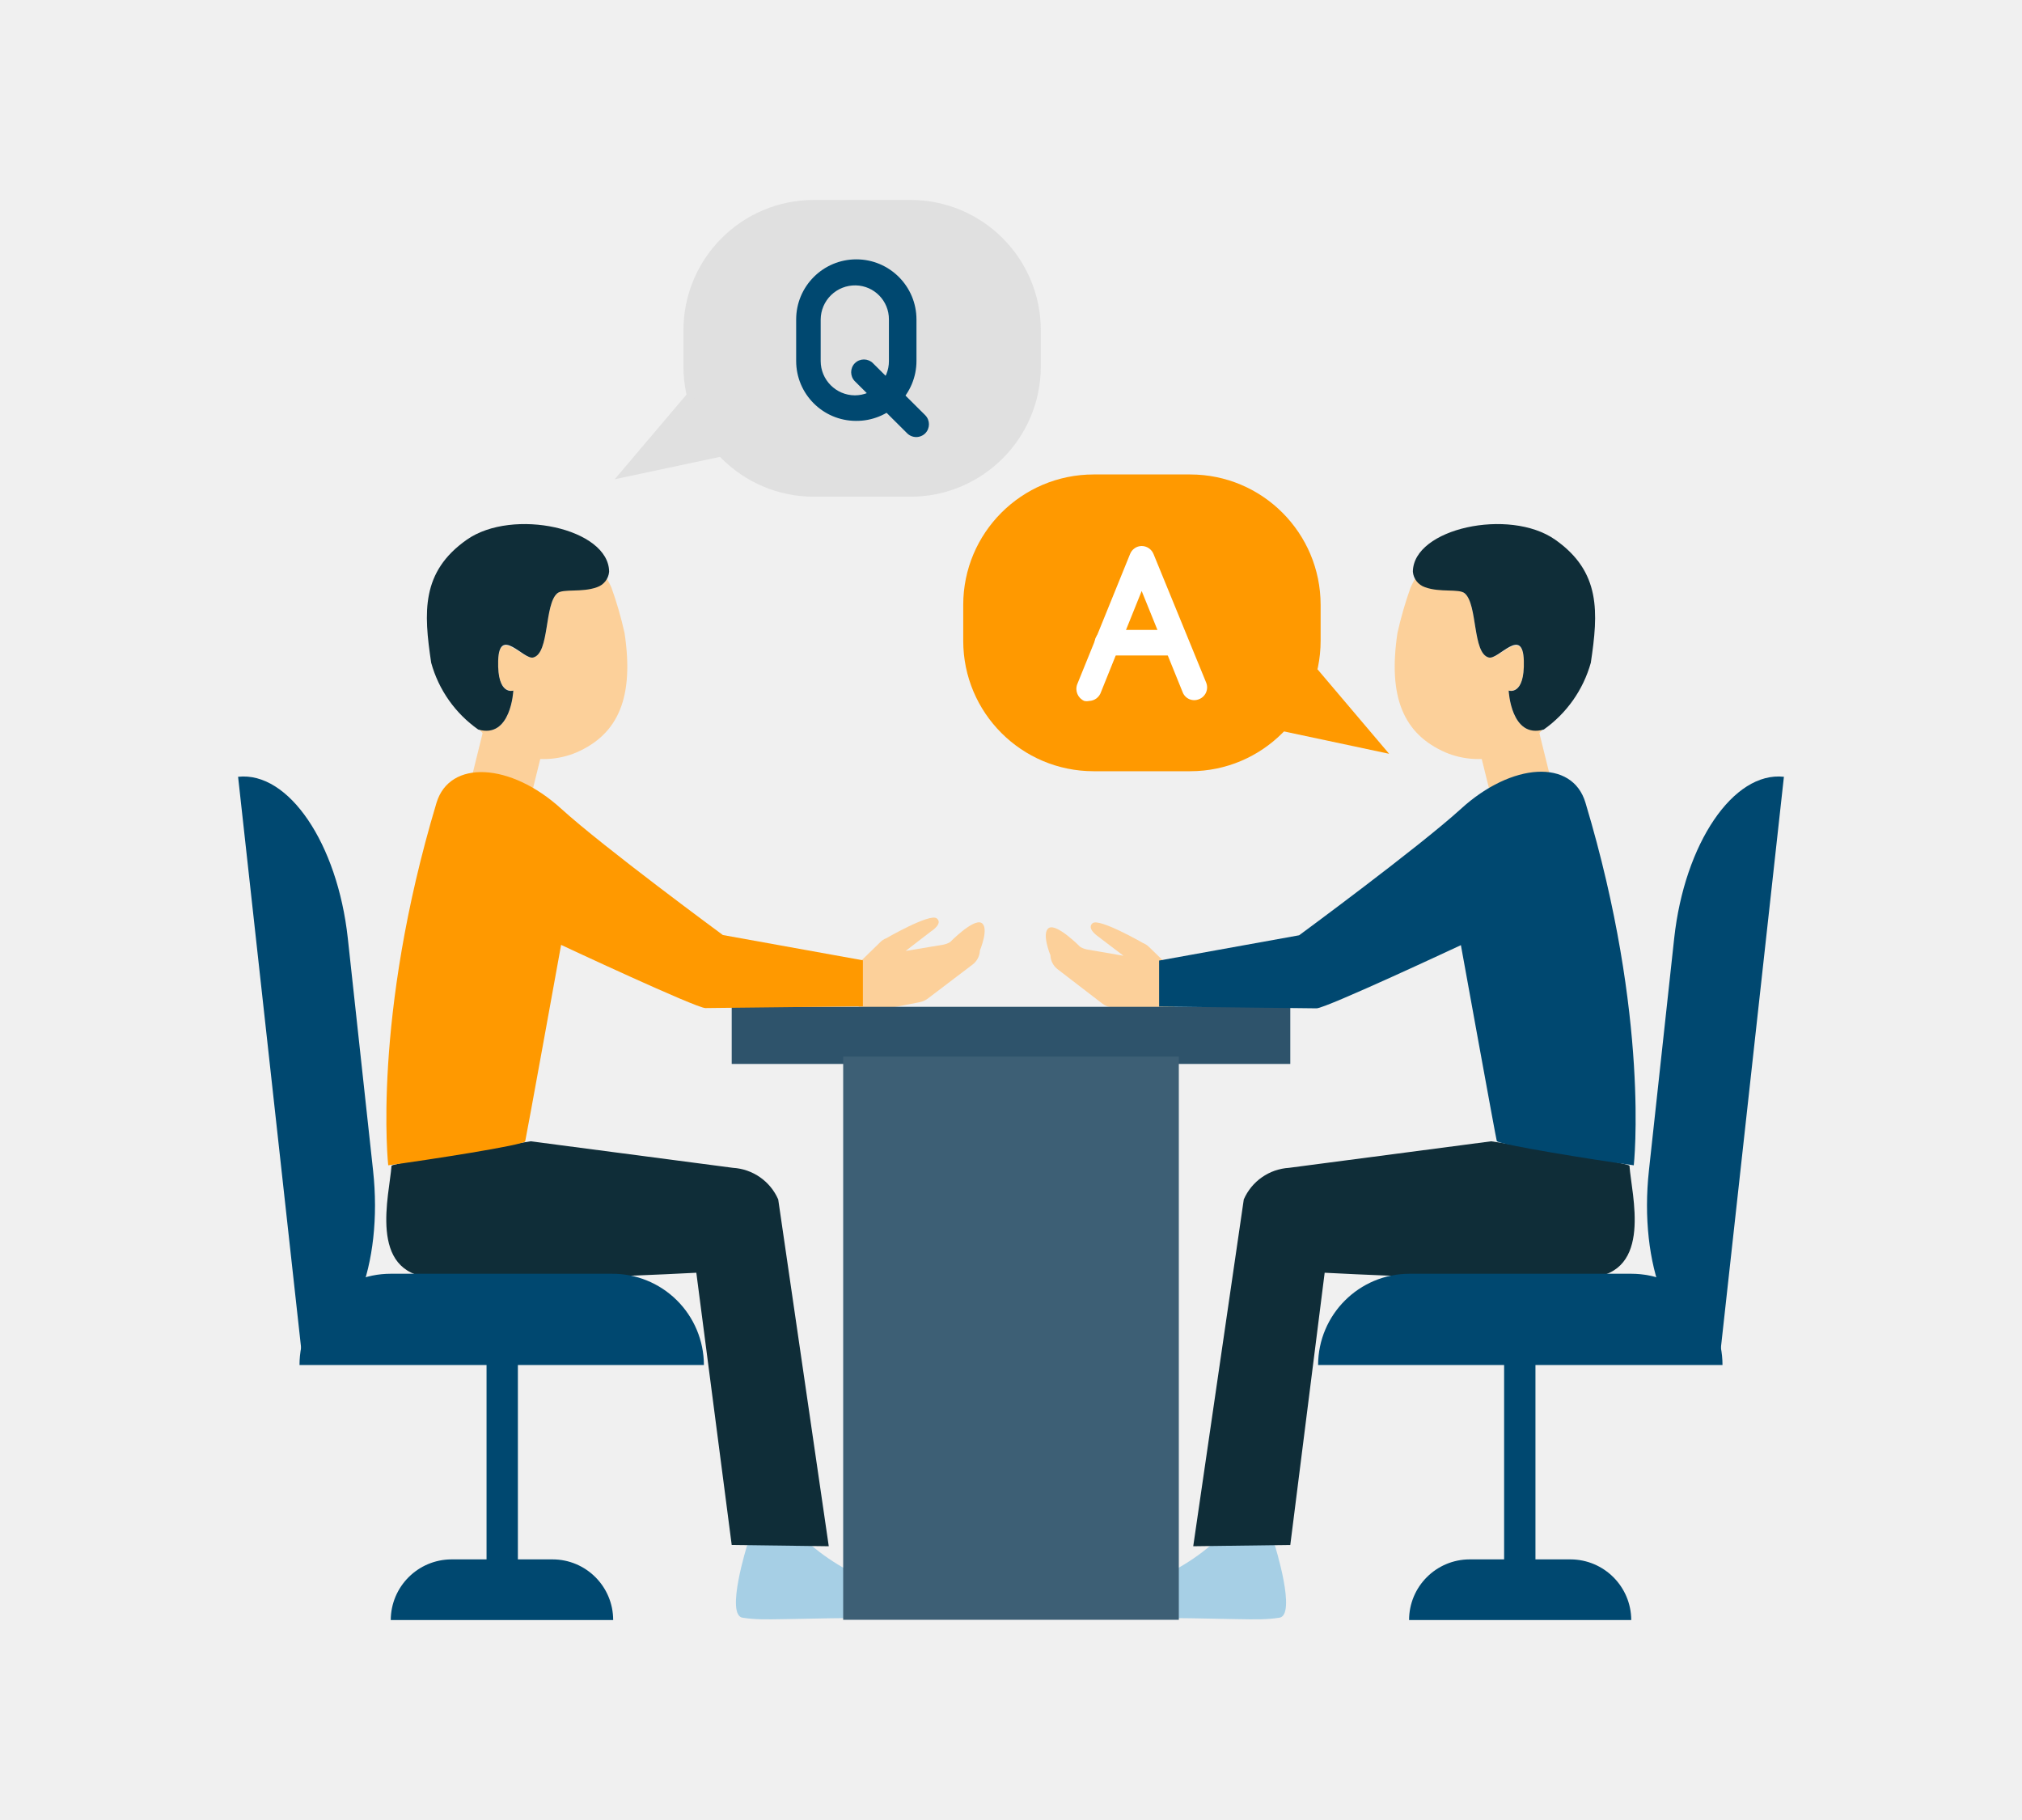
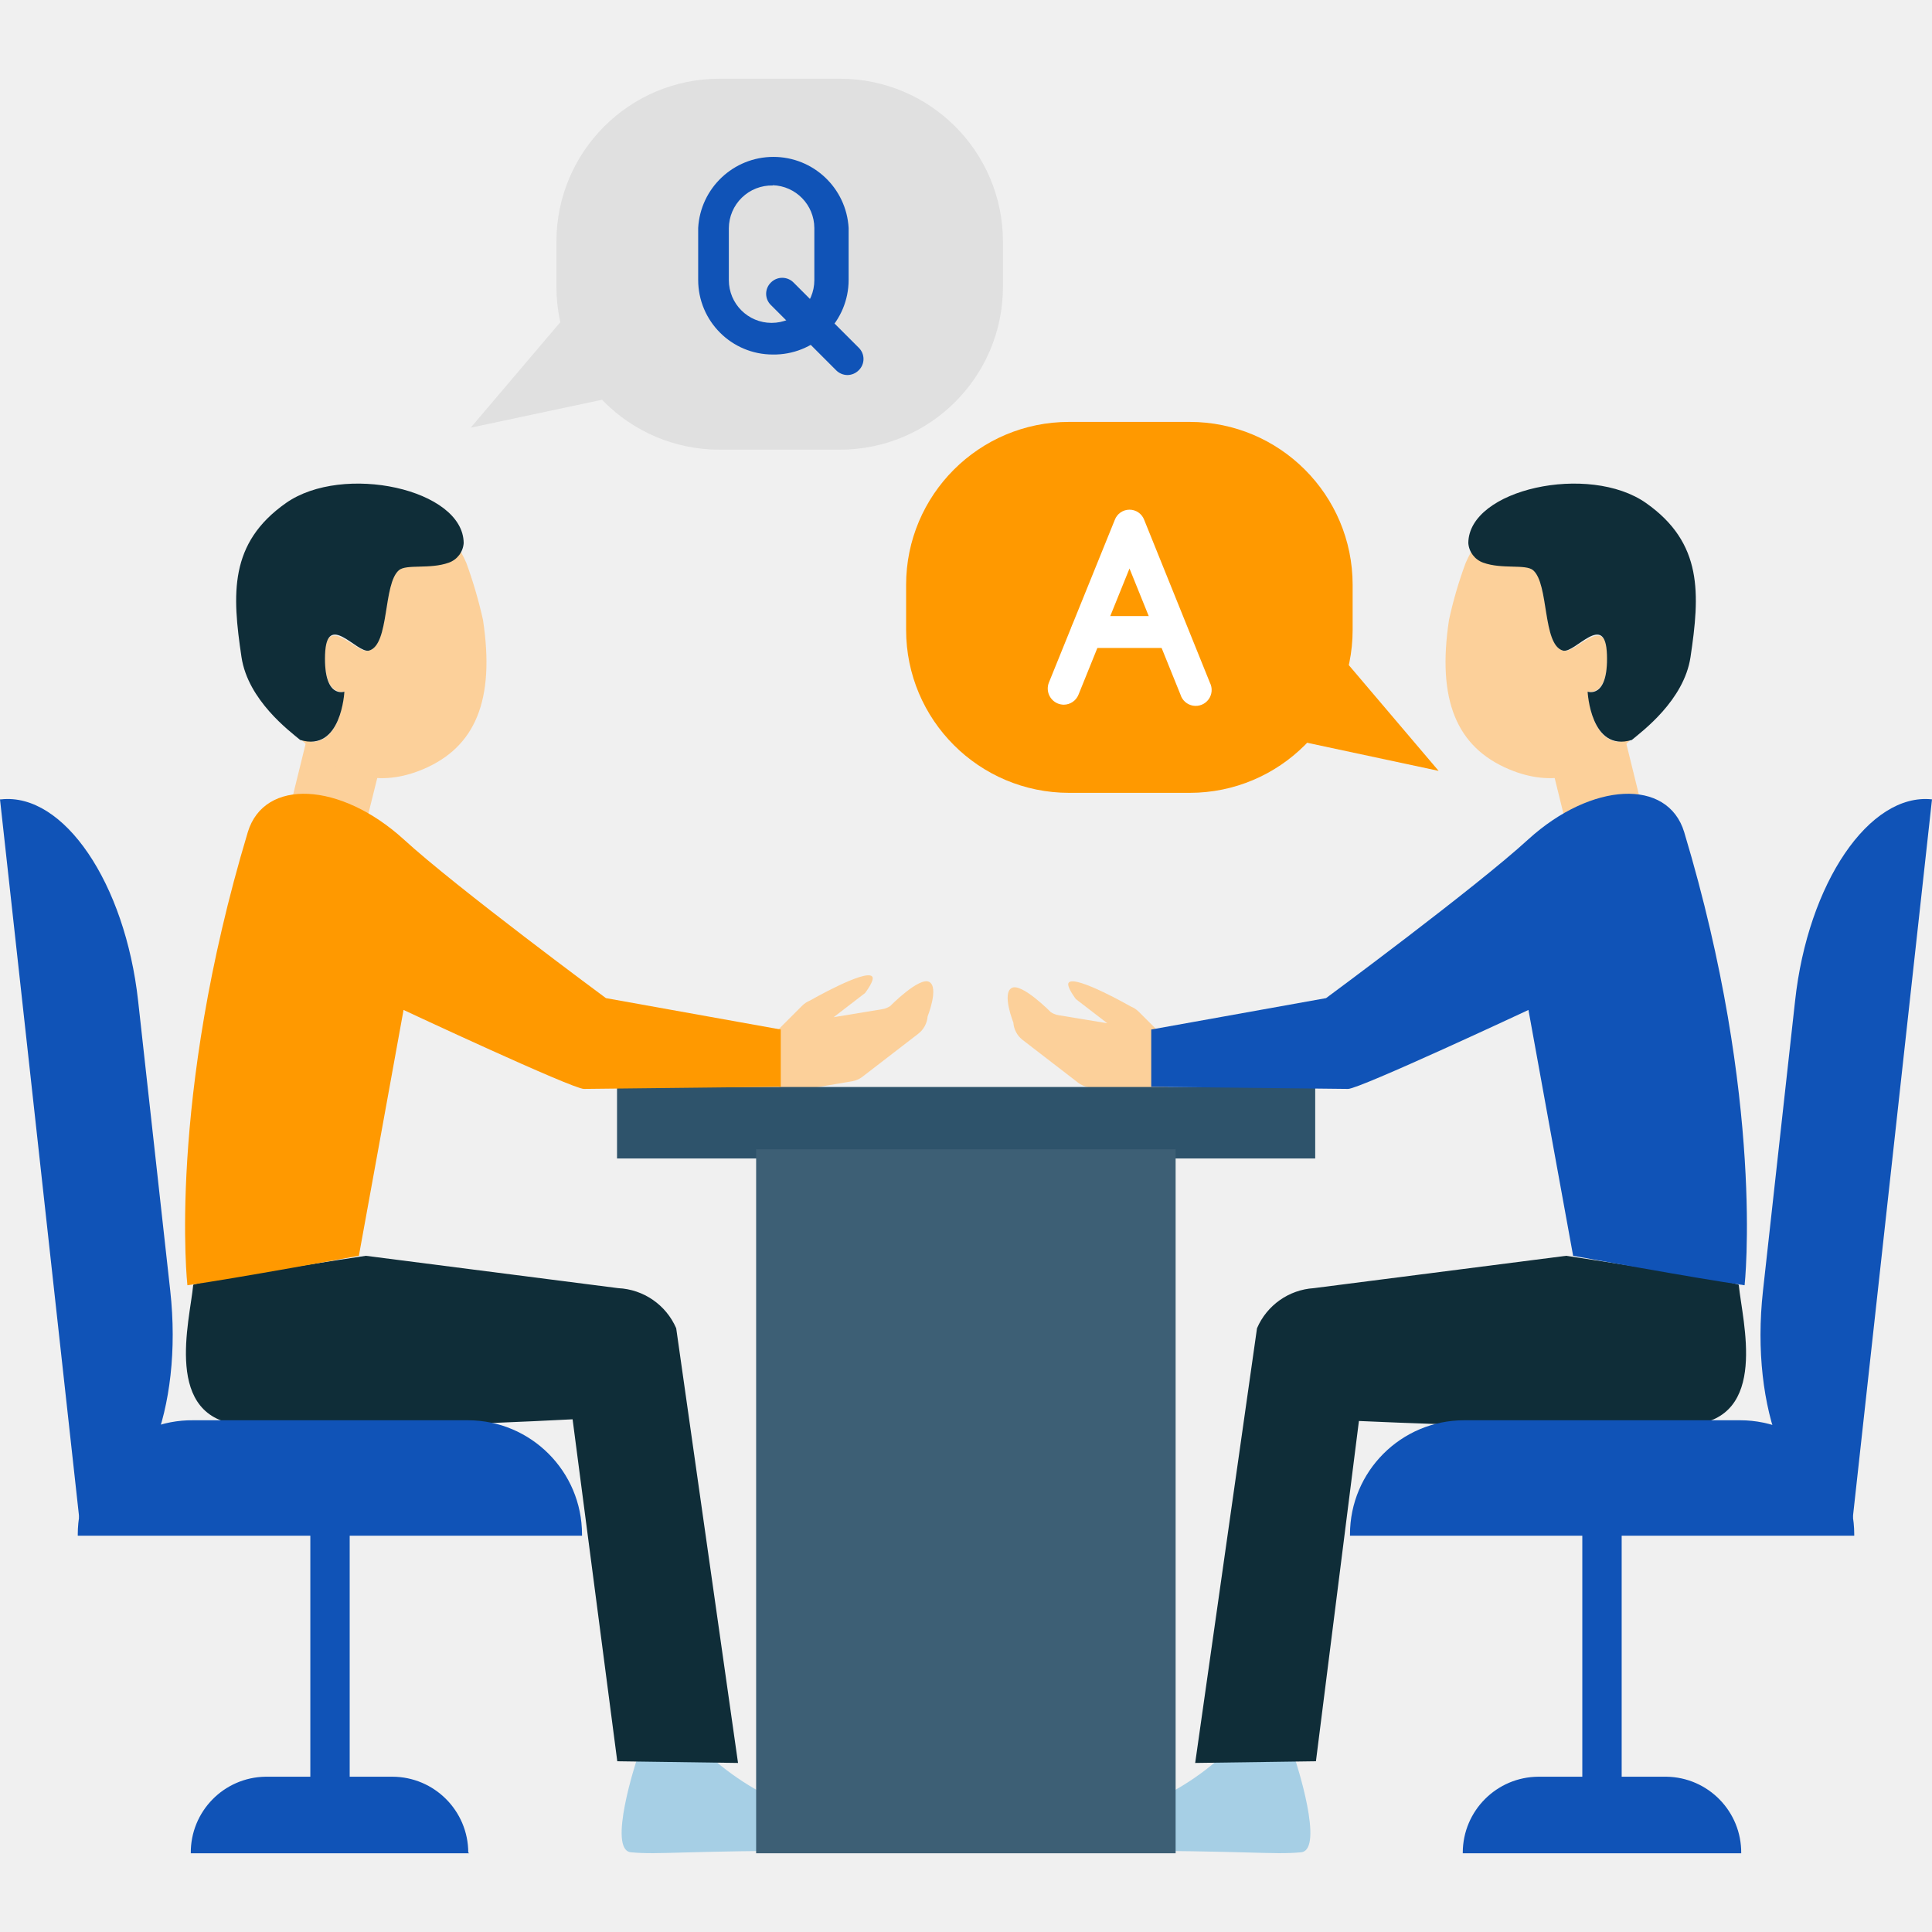
- <svg xmlns="http://www.w3.org/2000/svg" id="Layer_1" data-name="Layer 1" viewBox="0 0 80 72">
+ <svg xmlns="http://www.w3.org/2000/svg" id="Layer_1" data-name="Layer 1" viewBox="0 0 80 80">
  <defs>
-     <style>.cls-1{fill:#fcd09a;}.cls-2{fill:#2e536b;}.cls-3{fill:#a6cfe5;}.cls-4{fill:#0f2d38;}.cls-5{fill:#f90;}.cls-6{fill:#004870;}.cls-7{fill:#3d5f75;}.cls-8{fill:#e0e0e0;}.cls-9{fill:#fff;}</style>
+     <style>.cls-1{fill:#fcd09a;}.cls-2{fill:#2e536b;}.cls-3{fill:#a6cfe5;}.cls-4{fill:#0f2d38;}.cls-5{fill:#f90;}.cls-6{fill:#1053b7;}.cls-7{fill:#3d5f75;}.cls-8{fill:#e0e0e0;}.cls-9{fill:#fff;}</style>
  </defs>
-   <path class="cls-1" d="M33.58,38.44l.48-.42.76-.74a.63.63,0,0,1,.24-.16s1.73-1,2-.79-.23.52-.23.52l-1,.77,1.5-.25a.82.82,0,0,0,.26-.1s.92-.94,1.24-.76-.06,1.09-.06,1.09a.73.73,0,0,1-.28.55L36.7,39.51a.81.81,0,0,1-.33.14L34.58,40a.75.75,0,0,1-.85-.61Z" />
-   <path class="cls-1" d="M46.71,38.63l-.48-.42-.76-.74a.78.78,0,0,0-.24-.16s-1.74-1-2-.79.22.53.22.53l1,.76L43,37.56a.82.82,0,0,1-.26-.1s-.93-.94-1.24-.75.06,1.08.06,1.08a.73.73,0,0,0,.28.55l1.77,1.36a.66.66,0,0,0,.32.14l1.8.31a.74.74,0,0,0,.85-.61Z" />
-   <rect class="cls-2" x="28.95" y="39.83" width="22.1" height="2.26" />
-   <polygon class="cls-1" points="18.47 31.53 20.89 31.99 21.55 29.32 19.13 28.86 18.47 31.53" />
-   <path class="cls-3" d="M35.74,64c-4.78,0-5.43.14-6.34,0-.73-.06.18-2.93.18-2.93l2.5.05a8.44,8.44,0,0,0,3.07,1.66C36,63.1,36.12,64,35.74,64Z" />
-   <path class="cls-4" d="M21,45.15l8,1.05a2.09,2.09,0,0,1,1.79,1.25l2,13.72-3.84-.05L27.55,50.35s-7.69.41-10.5.19c-2.5-.19-1.64-3.27-1.56-4.42C15.5,46,21,45.15,21,45.15Z" />
-   <path class="cls-5" d="M15.36,46.1s-.65-5.82,1.91-14.34c.52-1.72,2.93-1.59,4.93.23,1.67,1.52,6.4,5,6.4,5l5.54,1v1.82l-6.23.07c-.37,0-5.71-2.5-5.71-2.5S20.82,45,20.78,45.15,16.92,45.89,15.36,46.1Z" />
-   <path class="cls-1" d="M20.31,27.32s-.65.17-.6-1.18,1,0,1.39-.13c.65-.17.43-2.1.95-2.54.23-.19.57-.11,1.17-.32a1.4,1.4,0,0,0,.62-.53,4.14,4.14,0,0,1,.35.62,15.18,15.18,0,0,1,.52,1.8c.38,2.53-.23,4-1.91,4.73l0,0a3.35,3.35,0,0,1-3.85-.93C20.22,29.24,20.31,27.32,20.31,27.32Z" />
-   <path class="cls-4" d="M17.06,26.22c-.3-2-.4-3.6,1.41-4.87s5.62-.45,5.63,1.27a.71.71,0,0,1-.48.61c-.6.22-1.34.05-1.57.24-.52.44-.3,2.37-.95,2.54-.38.11-1.35-1.27-1.39.13s.6,1.18.6,1.18-.09,1.92-1.39,1.54A4.78,4.78,0,0,1,17.06,26.22Z" />
-   <path class="cls-6" d="M27.85,54h-16v0a3.61,3.61,0,0,1,3.61-3.61h8.73A3.62,3.62,0,0,1,27.85,54Z" />
-   <path class="cls-6" d="M11.93,53.47,9.42,30.73h0c2-.22,3.93,2.64,4.34,6.38l1,9.19c.41,3.74-.86,7-2.84,7.17Z" />
-   <rect class="cls-6" x="19.25" y="52.96" width="1.24" height="9.21" />
-   <path class="cls-6" d="M24.27,64.09H15.46v0a2.41,2.41,0,0,1,2.4-2.4h4a2.4,2.4,0,0,1,2.4,2.4Z" />
-   <polygon class="cls-1" points="61.53 31.53 59.11 31.99 58.45 29.32 60.87 28.86 61.53 31.53" />
-   <path class="cls-3" d="M44.26,64c4.78,0,5.42.14,6.34,0,.73-.06-.18-2.93-.18-2.93l-2.5.05a8.44,8.44,0,0,1-3.07,1.66C44,63.1,43.88,64,44.26,64Z" />
-   <path class="cls-4" d="M59,45.15,51,46.2a2.09,2.09,0,0,0-1.79,1.25l-2,13.72,3.84-.05,1.36-10.77s7.69.41,10.5.19c2.5-.19,1.64-3.27,1.56-4.42C64.5,46,59,45.15,59,45.15Z" />
-   <path class="cls-6" d="M64.64,46.1s.65-5.82-1.91-14.34C62.21,30,59.8,30.17,57.8,32c-1.67,1.52-6.4,5-6.4,5l-5.54,1v1.82l6.23.07c.37,0,5.71-2.5,5.71-2.5s1.38,7.62,1.42,7.75S63.08,45.89,64.64,46.1Z" />
-   <path class="cls-1" d="M59.69,27.32s.65.17.6-1.18-1,0-1.39-.13c-.65-.17-.43-2.1-.95-2.54-.23-.19-.57-.11-1.17-.32a1.4,1.4,0,0,1-.62-.53,4.14,4.14,0,0,0-.35.62,15.18,15.18,0,0,0-.52,1.8c-.38,2.53.23,4,1.91,4.73l0,0a3.35,3.35,0,0,0,3.85-.93C59.78,29.24,59.69,27.32,59.69,27.32Z" />
-   <path class="cls-4" d="M62.94,26.22c.3-2,.4-3.6-1.41-4.87s-5.62-.45-5.63,1.27a.71.71,0,0,0,.48.61c.6.22,1.34.05,1.57.24.52.44.3,2.37.95,2.54.38.11,1.35-1.27,1.39.13s-.6,1.18-.6,1.18.09,1.92,1.39,1.54A4.83,4.83,0,0,0,62.94,26.22Z" />
-   <path class="cls-6" d="M52.15,54h16v0a3.61,3.61,0,0,0-3.61-3.61H55.77A3.62,3.62,0,0,0,52.15,54Z" />
-   <path class="cls-6" d="M68.07,53.47l2.51-22.74h0c-2-.22-3.93,2.64-4.34,6.38l-1,9.19c-.41,3.74.86,7,2.84,7.17Z" />
-   <rect class="cls-6" x="59.51" y="52.96" width="1.24" height="9.21" />
-   <path class="cls-6" d="M55.73,64.09h8.81v0a2.41,2.41,0,0,0-2.4-2.4h-4a2.4,2.4,0,0,0-2.39,2.4Z" />
-   <rect class="cls-7" x="33.36" y="41.8" width="13.28" height="22.28" />
-   <rect class="cls-5" x="38.11" y="18.77" width="14.14" height="11.74" rx="5.16" />
-   <polygon class="cls-5" points="54.96 29.82 52.12 26.47 47.95 28.33 54.96 29.82" />
-   <rect class="cls-8" x="27.04" y="7.91" width="14.14" height="11.74" rx="5.16" />
-   <polygon class="cls-8" points="24.32 18.96 27.16 15.61 31.33 17.47 24.32 18.96" />
-   <path class="cls-6" d="M33.86,16.65h0a2.37,2.37,0,0,1-2.36-2.37V12.64a2.38,2.38,0,0,1,4.76,0v1.64A2.37,2.37,0,0,1,33.86,16.65Zm0-5.36a1.36,1.36,0,0,0-1.39,1.35v1.64a1.36,1.36,0,0,0,1.35,1.36h0a1.35,1.35,0,0,0,1.35-1.36V12.64A1.34,1.34,0,0,0,33.86,11.29Z" />
-   <path class="cls-6" d="M36.25,17.29a.51.51,0,0,1-.36-.15l-2.07-2.06a.51.51,0,0,1,0-.71.51.51,0,0,1,.72,0l2.07,2.06a.51.51,0,0,1,0,.71A.51.51,0,0,1,36.25,17.29Z" />
-   <path class="cls-9" d="M43.09,27.73a.46.46,0,0,1-.19,0,.52.52,0,0,1-.28-.66l2.09-5.15a.5.5,0,0,1,.46-.32.51.51,0,0,1,.47.32L47.72,27a.5.5,0,0,1-.28.66.49.49,0,0,1-.65-.28l-1.62-4-1.61,4A.51.51,0,0,1,43.09,27.73Z" />
-   <path class="cls-9" d="M46.33,25.93H43.82a.5.5,0,0,1-.51-.5.51.51,0,0,1,.51-.51h2.51a.5.5,0,0,1,.5.51A.5.5,0,0,1,46.33,25.93Z" />
+   <path class="cls-1" d="M31.6,43.19l.62-.55,1-1a1,1,0,0,1,.32-.21s2.27-1.3,2.57-1c.14.13-.29.69-.29.69l-1.3,1,2-.33a.83.83,0,0,0,.34-.13s1.21-1.23,1.62-1-.07,1.43-.07,1.43a1,1,0,0,1-.38.71l-2.31,1.78a.94.94,0,0,1-.42.19l-2.35.4a1,1,0,0,1-1.11-.79Z" />
+   <path class="cls-1" d="M48.78,43.44l-.63-.55-1-1a1,1,0,0,0-.32-.21s-2.27-1.3-2.57-1c-.14.13.29.69.29.69l1.3,1-2-.33a.83.83,0,0,1-.34-.13s-1.21-1.23-1.62-1,.07,1.43.07,1.43a1,1,0,0,0,.37.71l2.31,1.78a1,1,0,0,0,.43.19l2.35.4a1,1,0,0,0,1.11-.79Z" />
+   <rect class="cls-2" x="25.55" y="45.01" width="28.91" height="2.96" />
+   <polygon class="cls-1" points="11.83 34.15 14.99 34.75 15.86 31.26 12.69 30.66 11.83 34.15" />
+   <path class="cls-3" d="M34.42,76.63c-6.25,0-7.09.18-8.29.07-1-.09.24-3.84.24-3.84l3.26.07a11.11,11.11,0,0,0,4,2.17C34.79,75.45,34.92,76.62,34.42,76.63Z" />
+   <path class="cls-4" d="M15.15,52,25.6,53.34A2.76,2.76,0,0,1,28,55l2.56,18-5-.07L23.71,58.77S13.65,59.31,10,59c-3.27-.26-2.14-4.29-2-5.79C7.94,53.08,15.15,52,15.15,52Z" />
+   <path class="cls-5" d="M7.76,53.22s-.85-7.62,2.5-18.76c.68-2.25,3.84-2.08,6.45.29,2.18,2,8.38,6.58,8.38,6.58l7.24,1.3V45l-8.15.09c-.48,0-7.47-3.27-7.47-3.27S14.9,51.8,14.86,52C14.86,52,9.8,52.93,7.76,53.22Z" />
+   <path class="cls-1" d="M14.25,28.64s-.85.23-.8-1.53,1.32,0,1.82-.17c.86-.24.57-2.76,1.24-3.33.31-.26.75-.14,1.53-.43a1.75,1.75,0,0,0,.82-.69,5,5,0,0,1,.45.82A18.8,18.8,0,0,1,20,25.67c.5,3.3-.3,5.27-2.5,6.19h0c-1.77.74-3.4.35-5-1.21C14.13,31.16,14.25,28.64,14.25,28.64Z" />
+   <path class="cls-4" d="M10,27.21c-.39-2.61-.52-4.72,1.84-6.38s7.35-.58,7.36,1.66a.93.93,0,0,1-.62.81c-.78.28-1.75.05-2.06.31-.67.57-.38,3.09-1.24,3.33-.5.13-1.76-1.67-1.82.17s.8,1.53.8,1.53-.12,2.52-1.83,2C12,30.28,10.27,29,10,27.21Z" />
+   <path class="cls-6" d="M24.1,63.59H3.22v-.05A4.73,4.73,0,0,1,8,58.81H19.37a4.73,4.73,0,0,1,4.73,4.73Z" />
+   <path class="cls-6" d="M3.28,62.85,0,33.1H.05c2.59-.28,5.13,3.46,5.67,8.35l1.33,12c.54,4.9-1.13,9.1-3.72,9.39Z" />
+   <rect class="cls-6" x="12.85" y="62.19" width="1.63" height="12.04" />
+   <path class="cls-6" d="M19.43,76.74H7.9v0A3.14,3.14,0,0,1,11,73.57h5.25a3.15,3.15,0,0,1,3.14,3.14Z" />
+   <polygon class="cls-1" points="68.17 34.15 65 34.75 64.14 31.26 67.31 30.66 68.17 34.15" />
+   <path class="cls-3" d="M45.57,76.63c6.26,0,7.1.18,8.3.07,1-.09-.24-3.84-.24-3.84l-3.27.07a11,11,0,0,1-4,2.17C45.21,75.45,45.08,76.62,45.57,76.63Z" />
+   <path class="cls-4" d="M64.85,52,54.4,53.34A2.75,2.75,0,0,0,52.05,55l-2.56,18,5-.07,1.78-14.09S66.35,59.31,70,59c3.27-.26,2.14-4.29,2-5.79C72.05,53.08,64.85,52,64.85,52Z" />
+   <path class="cls-6" d="M72.24,53.22s.85-7.62-2.5-18.76c-.68-2.25-3.84-2.08-6.45.29-2.18,2-8.38,6.58-8.38,6.58l-7.24,1.3V45l8.15.09c.48,0,7.47-3.27,7.47-3.27S65.1,51.8,65.14,52C65.14,52,70.2,52.93,72.24,53.22Z" />
+   <path class="cls-1" d="M65.75,28.64s.85.23.8-1.53-1.32,0-1.82-.17c-.86-.24-.57-2.76-1.24-3.33-.31-.26-.75-.14-1.53-.43a1.75,1.75,0,0,1-.82-.69,5,5,0,0,0-.45.82A17.19,17.19,0,0,0,60,25.67c-.5,3.3.3,5.27,2.5,6.19h0c1.77.74,3.4.35,5-1.21C65.87,31.16,65.75,28.64,65.75,28.64Z" />
+   <path class="cls-4" d="M70,27.21c.39-2.61.52-4.72-1.84-6.38s-7.35-.58-7.36,1.66a.93.93,0,0,0,.62.81c.78.28,1.75.05,2.06.31.67.57.38,3.09,1.24,3.33.5.13,1.76-1.67,1.82.17s-.8,1.53-.8,1.53.12,2.52,1.83,2C68,30.28,69.73,29,70,27.21Z" />
+   <path class="cls-6" d="M55.9,63.59H76.78v-.05a4.73,4.73,0,0,0-4.73-4.73H60.63a4.73,4.73,0,0,0-4.73,4.73Z" />
+   <path class="cls-6" d="M76.72,62.85,80,33.1h0c-2.59-.28-5.14,3.46-5.67,8.35L73,53.46c-.54,4.9,1.13,9.1,3.72,9.39Z" />
+   <rect class="cls-6" x="65.52" y="62.19" width="1.63" height="12.04" />
+   <path class="cls-6" d="M60.57,76.74H72.1v0A3.14,3.14,0,0,0,69,73.57H63.71a3.15,3.15,0,0,0-3.14,3.14Z" />
+   <rect class="cls-7" x="31.31" y="47.59" width="17.37" height="29.15" />
+   <rect class="cls-5" x="37.52" y="17.47" width="18.49" height="15.36" rx="6.75" />
+   <polygon class="cls-5" points="59.57 31.92 55.85 27.54 50.4 29.96 59.57 31.92" />
+   <rect class="cls-8" x="23.04" y="3.26" width="18.49" height="15.36" rx="6.75" />
+   <polygon class="cls-8" points="19.49 17.71 23.21 13.33 28.66 15.76 19.49 17.71" />
+   <path class="cls-6" d="M32,14.68h0a3.09,3.09,0,0,1-3.09-3.09V9.44a3.12,3.12,0,0,1,6.23,0v2.15A3.09,3.09,0,0,1,32,14.68Zm0-7a1.78,1.78,0,0,0-1.82,1.77v2.15a1.77,1.77,0,0,0,1.77,1.77h0a1.77,1.77,0,0,0,1.77-1.77V9.44A1.78,1.78,0,0,0,32,7.67Z" />
+   <path class="cls-6" d="M35.09,15.53a.67.67,0,0,1-.47-.2l-2.7-2.7a.65.65,0,0,1,0-.93.66.66,0,0,1,.94,0l2.7,2.7a.65.65,0,0,1,0,.93A.67.67,0,0,1,35.09,15.53Z" />
+   <path class="cls-9" d="M44.05,29.18a.7.7,0,0,1-.25-.05.67.67,0,0,1-.37-.86l2.73-6.74a.65.65,0,0,1,1.22,0l2.72,6.74a.66.66,0,1,1-1.22.49l-2.11-5.22-2.11,5.22A.66.66,0,0,1,44.05,29.18Z" />
+   <path class="cls-9" d="M48.28,26.83H45a.66.66,0,1,1,0-1.32h3.29a.66.66,0,0,1,0,1.32Z" />
</svg>
